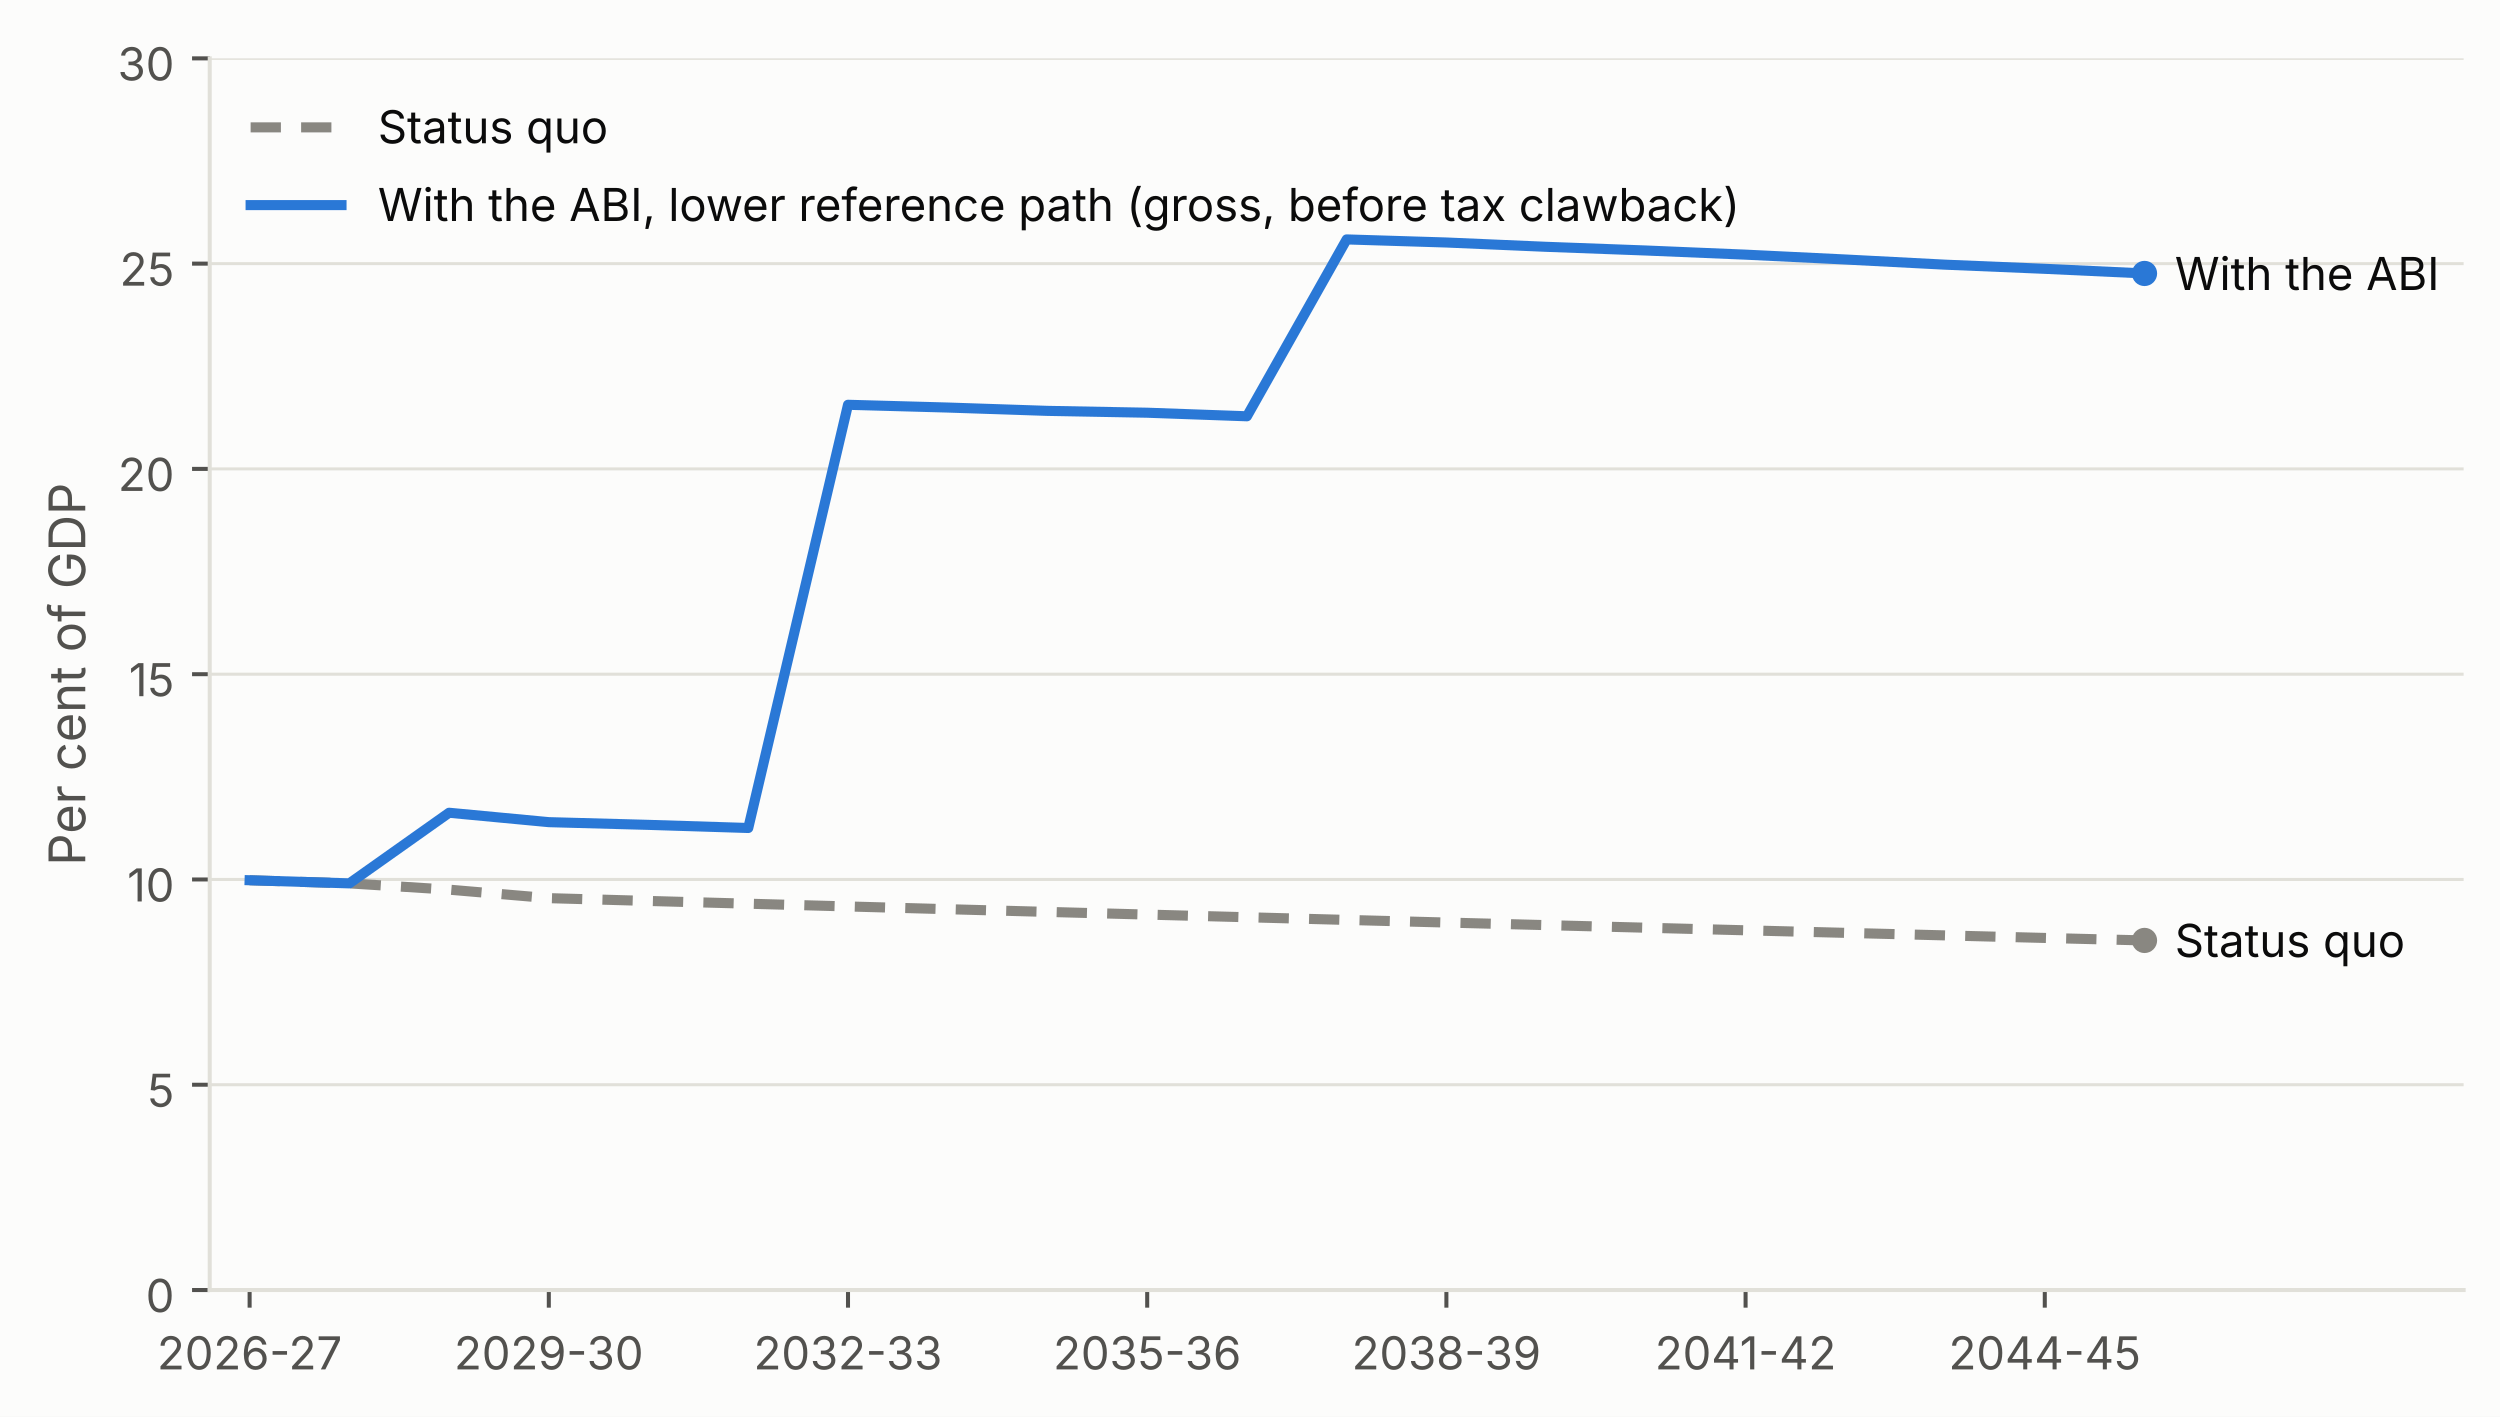
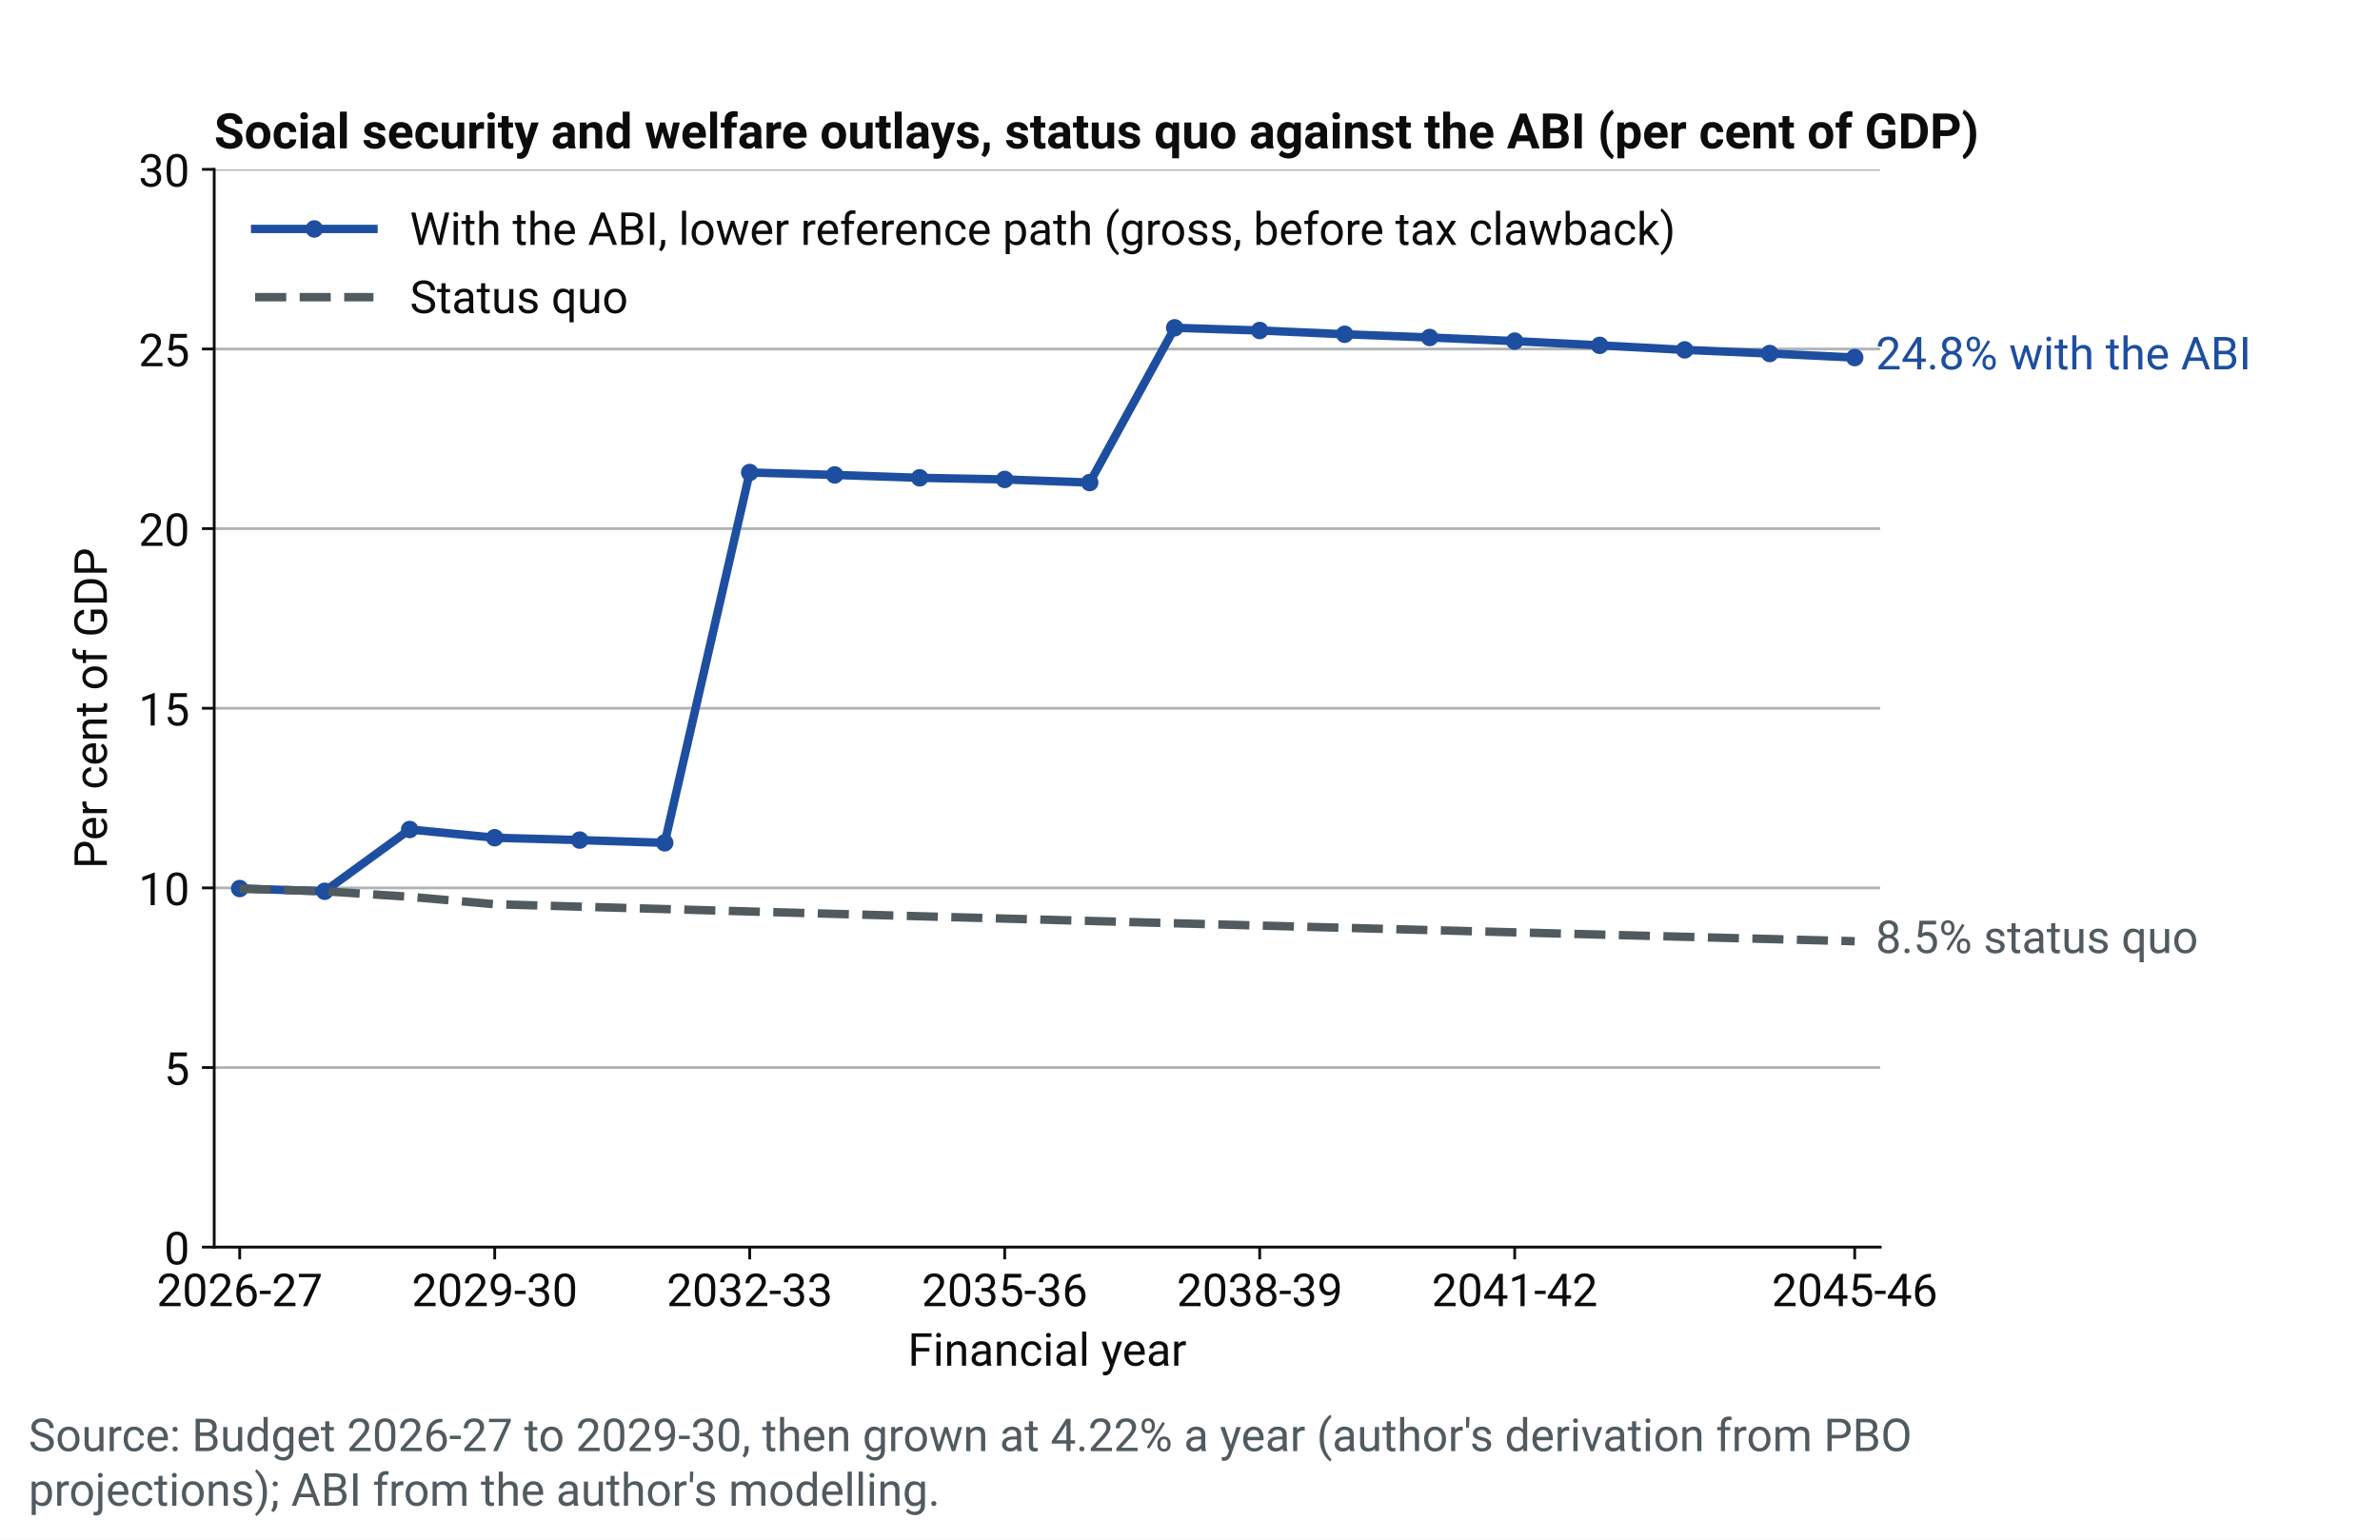
- <svg xmlns="http://www.w3.org/2000/svg" xmlns:xlink="http://www.w3.org/1999/xlink" width="495.137pt" height="280.585pt" viewBox="0 0 495.137 280.585" version="1.1">
+ <svg xmlns="http://www.w3.org/2000/svg" xmlns:xlink="http://www.w3.org/1999/xlink" width="680" height="440" viewBox="0 0 680 440" version="1.1">
  <defs>
    <style type="text/css">*{stroke-linejoin: round; stroke-linecap: butt}</style>
  </defs>
  <g id="figure_1">
    <g id="patch_1">
-       <path d="M 0 280.585  L 495.137 280.585  L 495.137 0  L 0 0  z " style="fill: #fcfcfb" />
+       <path d="M 0 440  L 680 440  L 680 0  L 0 0  z " style="fill: #ffffff" />
    </g>
    <g id="axes_1">
      <g id="patch_2">
-         <path d="M 41.537 255.495  L 487.937 255.495  L 487.937 11.559  L 41.537 11.559  z " style="fill: #fcfcfb" />
+         <path d="M 61.2 356.4  L 537.2 356.4  L 537.2 48.4  L 61.2 48.4  z " style="fill: #ffffff" />
      </g>
      <g id="matplotlib.axis_1">
        <g id="xtick_1">
          <g id="line2d_1">
            <defs>
-               <path id="ma8e68241de" d="M 0 0  L 0 3.5  " style="stroke: #52514e; stroke-width: 0.8" />
+               <path id="mdeb18c6d01" d="M 0 0  L 0 3.5  " style="stroke: #0b0c0c; stroke-width: 0.8" />
            </defs>
            <g>
-               <use xlink:href="#ma8e68241de" x="49.438" y="255.495" style="fill: #52514e; stroke: #52514e; stroke-width: 0.8" />
+               <use xlink:href="#mdeb18c6d01" x="68.486" y="356.4" style="fill: #0b0c0c; stroke: #0b0c0c; stroke-width: 0.8" />
            </g>
          </g>
          <g id="text_1">
-             <text style="font-size: 9px; font-family: 'Inter', -apple-system, BlinkMacSystemFont, 'Segoe UI', Roboto, 'Helvetica Neue', Arial, sans-serif; text-anchor: middle; fill: #52514e" x="49.438" y="271.214" transform="rotate(-0 49.43784 271.2141)">2026-27</text>
+             <text style="font-size: 13px; font-family: -apple-system, BlinkMacSystemFont, 'Segoe UI', Roboto, 'Helvetica Neue', Arial, sans-serif, 'Bitstream Vera Sans', 'Computer Modern Sans Serif', 'Lucida Grande', 'Verdana', 'Geneva', 'Lucid', 'Arial', 'Helvetica', 'Avant Garde', sans-serif; text-anchor: middle; fill: #0b0c0c" x="68.486" y="373.277" transform="rotate(-0 68.48571 373.277)">2026-27</text>
          </g>
        </g>
        <g id="xtick_2">
          <g id="line2d_2">
            <g>
-               <use xlink:href="#ma8e68241de" x="108.694" y="255.495" style="fill: #52514e; stroke: #52514e; stroke-width: 0.8" />
+               <use xlink:href="#mdeb18c6d01" x="141.343" y="356.4" style="fill: #0b0c0c; stroke: #0b0c0c; stroke-width: 0.8" />
            </g>
          </g>
          <g id="text_2">
-             <text style="font-size: 9px; font-family: 'Inter', -apple-system, BlinkMacSystemFont, 'Segoe UI', Roboto, 'Helvetica Neue', Arial, sans-serif; text-anchor: middle; fill: #52514e" x="108.694" y="271.214" transform="rotate(-0 108.6945 271.2141)">2029-30</text>
+             <text style="font-size: 13px; font-family: -apple-system, BlinkMacSystemFont, 'Segoe UI', Roboto, 'Helvetica Neue', Arial, sans-serif, 'Bitstream Vera Sans', 'Computer Modern Sans Serif', 'Lucida Grande', 'Verdana', 'Geneva', 'Lucid', 'Arial', 'Helvetica', 'Avant Garde', sans-serif; text-anchor: middle; fill: #0b0c0c" x="141.343" y="373.277" transform="rotate(-0 141.3429 373.277)">2029-30</text>
          </g>
        </g>
        <g id="xtick_3">
          <g id="line2d_3">
            <g>
-               <use xlink:href="#ma8e68241de" x="167.951" y="255.495" style="fill: #52514e; stroke: #52514e; stroke-width: 0.8" />
+               <use xlink:href="#mdeb18c6d01" x="214.2" y="356.4" style="fill: #0b0c0c; stroke: #0b0c0c; stroke-width: 0.8" />
            </g>
          </g>
          <g id="text_3">
-             <text style="font-size: 9px; font-family: 'Inter', -apple-system, BlinkMacSystemFont, 'Segoe UI', Roboto, 'Helvetica Neue', Arial, sans-serif; text-anchor: middle; fill: #52514e" x="167.951" y="271.214" transform="rotate(-0 167.9511 271.2141)">2032-33</text>
+             <text style="font-size: 13px; font-family: -apple-system, BlinkMacSystemFont, 'Segoe UI', Roboto, 'Helvetica Neue', Arial, sans-serif, 'Bitstream Vera Sans', 'Computer Modern Sans Serif', 'Lucida Grande', 'Verdana', 'Geneva', 'Lucid', 'Arial', 'Helvetica', 'Avant Garde', sans-serif; text-anchor: middle; fill: #0b0c0c" x="214.2" y="373.277" transform="rotate(-0 214.2 373.277)">2032-33</text>
          </g>
        </g>
        <g id="xtick_4">
          <g id="line2d_4">
            <g>
-               <use xlink:href="#ma8e68241de" x="227.208" y="255.495" style="fill: #52514e; stroke: #52514e; stroke-width: 0.8" />
+               <use xlink:href="#mdeb18c6d01" x="287.057" y="356.4" style="fill: #0b0c0c; stroke: #0b0c0c; stroke-width: 0.8" />
            </g>
          </g>
          <g id="text_4">
-             <text style="font-size: 9px; font-family: 'Inter', -apple-system, BlinkMacSystemFont, 'Segoe UI', Roboto, 'Helvetica Neue', Arial, sans-serif; text-anchor: middle; fill: #52514e" x="227.208" y="271.214" transform="rotate(-0 227.2078 271.2141)">2035-36</text>
+             <text style="font-size: 13px; font-family: -apple-system, BlinkMacSystemFont, 'Segoe UI', Roboto, 'Helvetica Neue', Arial, sans-serif, 'Bitstream Vera Sans', 'Computer Modern Sans Serif', 'Lucida Grande', 'Verdana', 'Geneva', 'Lucid', 'Arial', 'Helvetica', 'Avant Garde', sans-serif; text-anchor: middle; fill: #0b0c0c" x="287.057" y="373.277" transform="rotate(-0 287.0571 373.277)">2035-36</text>
          </g>
        </g>
        <g id="xtick_5">
          <g id="line2d_5">
            <g>
-               <use xlink:href="#ma8e68241de" x="286.464" y="255.495" style="fill: #52514e; stroke: #52514e; stroke-width: 0.8" />
+               <use xlink:href="#mdeb18c6d01" x="359.914" y="356.4" style="fill: #0b0c0c; stroke: #0b0c0c; stroke-width: 0.8" />
            </g>
          </g>
          <g id="text_5">
-             <text style="font-size: 9px; font-family: 'Inter', -apple-system, BlinkMacSystemFont, 'Segoe UI', Roboto, 'Helvetica Neue', Arial, sans-serif; text-anchor: middle; fill: #52514e" x="286.464" y="271.214" transform="rotate(-0 286.4644 271.2141)">2038-39</text>
+             <text style="font-size: 13px; font-family: -apple-system, BlinkMacSystemFont, 'Segoe UI', Roboto, 'Helvetica Neue', Arial, sans-serif, 'Bitstream Vera Sans', 'Computer Modern Sans Serif', 'Lucida Grande', 'Verdana', 'Geneva', 'Lucid', 'Arial', 'Helvetica', 'Avant Garde', sans-serif; text-anchor: middle; fill: #0b0c0c" x="359.914" y="373.277" transform="rotate(-0 359.9143 373.277)">2038-39</text>
          </g>
        </g>
        <g id="xtick_6">
          <g id="line2d_6">
            <g>
-               <use xlink:href="#ma8e68241de" x="345.721" y="255.495" style="fill: #52514e; stroke: #52514e; stroke-width: 0.8" />
+               <use xlink:href="#mdeb18c6d01" x="432.771" y="356.4" style="fill: #0b0c0c; stroke: #0b0c0c; stroke-width: 0.8" />
            </g>
          </g>
          <g id="text_6">
-             <text style="font-size: 9px; font-family: 'Inter', -apple-system, BlinkMacSystemFont, 'Segoe UI', Roboto, 'Helvetica Neue', Arial, sans-serif; text-anchor: middle; fill: #52514e" x="345.721" y="271.214" transform="rotate(-0 345.721 271.2141)">2041-42</text>
+             <text style="font-size: 13px; font-family: -apple-system, BlinkMacSystemFont, 'Segoe UI', Roboto, 'Helvetica Neue', Arial, sans-serif, 'Bitstream Vera Sans', 'Computer Modern Sans Serif', 'Lucida Grande', 'Verdana', 'Geneva', 'Lucid', 'Arial', 'Helvetica', 'Avant Garde', sans-serif; text-anchor: middle; fill: #0b0c0c" x="432.771" y="373.277" transform="rotate(-0 432.7714 373.277)">2041-42</text>
          </g>
        </g>
        <g id="xtick_7">
          <g id="line2d_7">
            <g>
-               <use xlink:href="#ma8e68241de" x="404.978" y="255.495" style="fill: #52514e; stroke: #52514e; stroke-width: 0.8" />
+               <use xlink:href="#mdeb18c6d01" x="529.914" y="356.4" style="fill: #0b0c0c; stroke: #0b0c0c; stroke-width: 0.8" />
            </g>
          </g>
          <g id="text_7">
-             <text style="font-size: 9px; font-family: 'Inter', -apple-system, BlinkMacSystemFont, 'Segoe UI', Roboto, 'Helvetica Neue', Arial, sans-serif; text-anchor: middle; fill: #52514e" x="404.978" y="271.214" transform="rotate(-0 404.9777 271.2141)">2044-45</text>
-           </g>
+             <text style="font-size: 13px; font-family: -apple-system, BlinkMacSystemFont, 'Segoe UI', Roboto, 'Helvetica Neue', Arial, sans-serif, 'Bitstream Vera Sans', 'Computer Modern Sans Serif', 'Lucida Grande', 'Verdana', 'Geneva', 'Lucid', 'Arial', 'Helvetica', 'Avant Garde', sans-serif; text-anchor: middle; fill: #0b0c0c" x="529.914" y="373.277" transform="rotate(-0 529.9143 373.277)">2045-46</text>
+           </g>
+         </g>
+         <g id="text_8">
+           <text style="font-size: 13px; font-family: -apple-system, BlinkMacSystemFont, 'Segoe UI', Roboto, 'Helvetica Neue', Arial, sans-serif, 'Bitstream Vera Sans', 'Computer Modern Sans Serif', 'Lucida Grande', 'Verdana', 'Geneva', 'Lucid', 'Arial', 'Helvetica', 'Avant Garde', sans-serif; text-anchor: middle; fill: #0b0c0c" x="299.2" y="390.278" transform="rotate(-0 299.2 390.278)">Financial year</text>
        </g>
      </g>
      <g id="matplotlib.axis_2">
        <g id="ytick_1">
          <g id="line2d_8">
-             <path d="M 41.537 255.495  L 487.937 255.495  " clip-path="url(#p2b30f3fb04)" style="fill: none; stroke: #e1e0d9; stroke-width: 0.6; stroke-linecap: square" />
+             <path d="M 61.2 356.4  L 537.2 356.4  " clip-path="url(#pd3ef8bd53b)" style="fill: none; stroke: #b1b4b6; stroke-width: 0.8; stroke-linecap: square" />
          </g>
          <g id="line2d_9">
            <defs>
-               <path id="m0b2e25f060" d="M 0 0  L -3.5 0  " style="stroke: #52514e; stroke-width: 0.8" />
+               <path id="md4a03d7621" d="M 0 0  L -3.5 0  " style="stroke: #0b0c0c; stroke-width: 0.8" />
            </defs>
            <g>
-               <use xlink:href="#m0b2e25f060" x="41.537" y="255.495" style="fill: #52514e; stroke: #52514e; stroke-width: 0.8" />
-             </g>
-           </g>
-           <g id="text_8">
-             <text style="font-size: 9px; font-family: 'Inter', -apple-system, BlinkMacSystemFont, 'Segoe UI', Roboto, 'Helvetica Neue', Arial, sans-serif; text-anchor: end; fill: #52514e" x="34.537" y="259.855" transform="rotate(-0 34.53695 259.8548)">0</text>
+               <use xlink:href="#md4a03d7621" x="61.2" y="356.4" style="fill: #0b0c0c; stroke: #0b0c0c; stroke-width: 0.8" />
+             </g>
+           </g>
+           <g id="text_9">
+             <text style="font-size: 13px; font-family: -apple-system, BlinkMacSystemFont, 'Segoe UI', Roboto, 'Helvetica Neue', Arial, sans-serif, 'Bitstream Vera Sans', 'Computer Modern Sans Serif', 'Lucida Grande', 'Verdana', 'Geneva', 'Lucid', 'Arial', 'Helvetica', 'Avant Garde', sans-serif; text-anchor: end; fill: #0b0c0c" x="54.2" y="361.338" transform="rotate(-0 54.2 361.3385)">0</text>
          </g>
        </g>
        <g id="ytick_2">
          <g id="line2d_10">
-             <path d="M 41.537 214.839  L 487.937 214.839  " clip-path="url(#p2b30f3fb04)" style="fill: none; stroke: #e1e0d9; stroke-width: 0.6; stroke-linecap: square" />
+             <path d="M 61.2 305.067  L 537.2 305.067  " clip-path="url(#pd3ef8bd53b)" style="fill: none; stroke: #b1b4b6; stroke-width: 0.8; stroke-linecap: square" />
          </g>
          <g id="line2d_11">
            <g>
-               <use xlink:href="#m0b2e25f060" x="41.537" y="214.839" style="fill: #52514e; stroke: #52514e; stroke-width: 0.8" />
-             </g>
-           </g>
-           <g id="text_9">
-             <text style="font-size: 9px; font-family: 'Inter', -apple-system, BlinkMacSystemFont, 'Segoe UI', Roboto, 'Helvetica Neue', Arial, sans-serif; text-anchor: end; fill: #52514e" x="34.537" y="219.199" transform="rotate(-0 34.53695 219.1987)">5</text>
+               <use xlink:href="#md4a03d7621" x="61.2" y="305.067" style="fill: #0b0c0c; stroke: #0b0c0c; stroke-width: 0.8" />
+             </g>
+           </g>
+           <g id="text_10">
+             <text style="font-size: 13px; font-family: -apple-system, BlinkMacSystemFont, 'Segoe UI', Roboto, 'Helvetica Neue', Arial, sans-serif, 'Bitstream Vera Sans', 'Computer Modern Sans Serif', 'Lucida Grande', 'Verdana', 'Geneva', 'Lucid', 'Arial', 'Helvetica', 'Avant Garde', sans-serif; text-anchor: end; fill: #0b0c0c" x="54.2" y="310.005" transform="rotate(-0 54.2 310.0051)">5</text>
          </g>
        </g>
        <g id="ytick_3">
          <g id="line2d_12">
-             <path d="M 41.537 174.183  L 487.937 174.183  " clip-path="url(#p2b30f3fb04)" style="fill: none; stroke: #e1e0d9; stroke-width: 0.6; stroke-linecap: square" />
+             <path d="M 61.2 253.733  L 537.2 253.733  " clip-path="url(#pd3ef8bd53b)" style="fill: none; stroke: #b1b4b6; stroke-width: 0.8; stroke-linecap: square" />
          </g>
          <g id="line2d_13">
            <g>
-               <use xlink:href="#m0b2e25f060" x="41.537" y="174.183" style="fill: #52514e; stroke: #52514e; stroke-width: 0.8" />
-             </g>
-           </g>
-           <g id="text_10">
-             <text style="font-size: 9px; font-family: 'Inter', -apple-system, BlinkMacSystemFont, 'Segoe UI', Roboto, 'Helvetica Neue', Arial, sans-serif; text-anchor: end; fill: #52514e" x="34.537" y="178.543" transform="rotate(-0 34.53695 178.5428)">10</text>
+               <use xlink:href="#md4a03d7621" x="61.2" y="253.733" style="fill: #0b0c0c; stroke: #0b0c0c; stroke-width: 0.8" />
+             </g>
+           </g>
+           <g id="text_11">
+             <text style="font-size: 13px; font-family: -apple-system, BlinkMacSystemFont, 'Segoe UI', Roboto, 'Helvetica Neue', Arial, sans-serif, 'Bitstream Vera Sans', 'Computer Modern Sans Serif', 'Lucida Grande', 'Verdana', 'Geneva', 'Lucid', 'Arial', 'Helvetica', 'Avant Garde', sans-serif; text-anchor: end; fill: #0b0c0c" x="54.2" y="258.672" transform="rotate(-0 54.2 258.6718)">10</text>
          </g>
        </g>
        <g id="ytick_4">
          <g id="line2d_14">
-             <path d="M 41.537 133.527  L 487.937 133.527  " clip-path="url(#p2b30f3fb04)" style="fill: none; stroke: #e1e0d9; stroke-width: 0.6; stroke-linecap: square" />
+             <path d="M 61.2 202.4  L 537.2 202.4  " clip-path="url(#pd3ef8bd53b)" style="fill: none; stroke: #b1b4b6; stroke-width: 0.8; stroke-linecap: square" />
          </g>
          <g id="line2d_15">
            <g>
-               <use xlink:href="#m0b2e25f060" x="41.537" y="133.527" style="fill: #52514e; stroke: #52514e; stroke-width: 0.8" />
-             </g>
-           </g>
-           <g id="text_11">
-             <text style="font-size: 9px; font-family: 'Inter', -apple-system, BlinkMacSystemFont, 'Segoe UI', Roboto, 'Helvetica Neue', Arial, sans-serif; text-anchor: end; fill: #52514e" x="34.537" y="137.887" transform="rotate(-0 34.53695 137.8868)">15</text>
+               <use xlink:href="#md4a03d7621" x="61.2" y="202.4" style="fill: #0b0c0c; stroke: #0b0c0c; stroke-width: 0.8" />
+             </g>
+           </g>
+           <g id="text_12">
+             <text style="font-size: 13px; font-family: -apple-system, BlinkMacSystemFont, 'Segoe UI', Roboto, 'Helvetica Neue', Arial, sans-serif, 'Bitstream Vera Sans', 'Computer Modern Sans Serif', 'Lucida Grande', 'Verdana', 'Geneva', 'Lucid', 'Arial', 'Helvetica', 'Avant Garde', sans-serif; text-anchor: end; fill: #0b0c0c" x="54.2" y="207.338" transform="rotate(-0 54.2 207.3385)">15</text>
          </g>
        </g>
        <g id="ytick_5">
          <g id="line2d_16">
-             <path d="M 41.537 92.871  L 487.937 92.871  " clip-path="url(#p2b30f3fb04)" style="fill: none; stroke: #e1e0d9; stroke-width: 0.6; stroke-linecap: square" />
+             <path d="M 61.2 151.067  L 537.2 151.067  " clip-path="url(#pd3ef8bd53b)" style="fill: none; stroke: #b1b4b6; stroke-width: 0.8; stroke-linecap: square" />
          </g>
          <g id="line2d_17">
            <g>
-               <use xlink:href="#m0b2e25f060" x="41.537" y="92.871" style="fill: #52514e; stroke: #52514e; stroke-width: 0.8" />
-             </g>
-           </g>
-           <g id="text_12">
-             <text style="font-size: 9px; font-family: 'Inter', -apple-system, BlinkMacSystemFont, 'Segoe UI', Roboto, 'Helvetica Neue', Arial, sans-serif; text-anchor: end; fill: #52514e" x="34.537" y="97.231" transform="rotate(-0 34.53695 97.23075)">20</text>
+               <use xlink:href="#md4a03d7621" x="61.2" y="151.067" style="fill: #0b0c0c; stroke: #0b0c0c; stroke-width: 0.8" />
+             </g>
+           </g>
+           <g id="text_13">
+             <text style="font-size: 13px; font-family: -apple-system, BlinkMacSystemFont, 'Segoe UI', Roboto, 'Helvetica Neue', Arial, sans-serif, 'Bitstream Vera Sans', 'Computer Modern Sans Serif', 'Lucida Grande', 'Verdana', 'Geneva', 'Lucid', 'Arial', 'Helvetica', 'Avant Garde', sans-serif; text-anchor: end; fill: #0b0c0c" x="54.2" y="156.005" transform="rotate(-0 54.2 156.0051)">20</text>
          </g>
        </g>
        <g id="ytick_6">
          <g id="line2d_18">
-             <path d="M 41.537 52.215  L 487.937 52.215  " clip-path="url(#p2b30f3fb04)" style="fill: none; stroke: #e1e0d9; stroke-width: 0.6; stroke-linecap: square" />
+             <path d="M 61.2 99.733  L 537.2 99.733  " clip-path="url(#pd3ef8bd53b)" style="fill: none; stroke: #b1b4b6; stroke-width: 0.8; stroke-linecap: square" />
          </g>
          <g id="line2d_19">
            <g>
-               <use xlink:href="#m0b2e25f060" x="41.537" y="52.215" style="fill: #52514e; stroke: #52514e; stroke-width: 0.8" />
-             </g>
-           </g>
-           <g id="text_13">
-             <text style="font-size: 9px; font-family: 'Inter', -apple-system, BlinkMacSystemFont, 'Segoe UI', Roboto, 'Helvetica Neue', Arial, sans-serif; text-anchor: end; fill: #52514e" x="34.537" y="56.575" transform="rotate(-0 34.53695 56.57475)">25</text>
+               <use xlink:href="#md4a03d7621" x="61.2" y="99.733" style="fill: #0b0c0c; stroke: #0b0c0c; stroke-width: 0.8" />
+             </g>
+           </g>
+           <g id="text_14">
+             <text style="font-size: 13px; font-family: -apple-system, BlinkMacSystemFont, 'Segoe UI', Roboto, 'Helvetica Neue', Arial, sans-serif, 'Bitstream Vera Sans', 'Computer Modern Sans Serif', 'Lucida Grande', 'Verdana', 'Geneva', 'Lucid', 'Arial', 'Helvetica', 'Avant Garde', sans-serif; text-anchor: end; fill: #0b0c0c" x="54.2" y="104.672" transform="rotate(-0 54.2 104.6718)">25</text>
          </g>
        </g>
        <g id="ytick_7">
          <g id="line2d_20">
-             <path d="M 41.537 11.559  L 487.937 11.559  " clip-path="url(#p2b30f3fb04)" style="fill: none; stroke: #e1e0d9; stroke-width: 0.6; stroke-linecap: square" />
+             <path d="M 61.2 48.4  L 537.2 48.4  " clip-path="url(#pd3ef8bd53b)" style="fill: none; stroke: #b1b4b6; stroke-width: 0.8; stroke-linecap: square" />
          </g>
          <g id="line2d_21">
            <g>
-               <use xlink:href="#m0b2e25f060" x="41.537" y="11.559" style="fill: #52514e; stroke: #52514e; stroke-width: 0.8" />
-             </g>
-           </g>
-           <g id="text_14">
-             <text style="font-size: 9px; font-family: 'Inter', -apple-system, BlinkMacSystemFont, 'Segoe UI', Roboto, 'Helvetica Neue', Arial, sans-serif; text-anchor: end; fill: #52514e" x="34.537" y="15.919" transform="rotate(-0 34.53695 15.91875)">30</text>
-           </g>
-         </g>
-         <g id="text_15">
-           <text style="font-size: 10px; font-family: 'Inter', -apple-system, BlinkMacSystemFont, 'Segoe UI', Roboto, 'Helvetica Neue', Arial, sans-serif; text-anchor: middle; fill: #52514e" x="16.887" y="133.527" transform="rotate(-90 16.8875 133.5274)">Per cent of GDP</text>
+               <use xlink:href="#md4a03d7621" x="61.2" y="48.4" style="fill: #0b0c0c; stroke: #0b0c0c; stroke-width: 0.8" />
+             </g>
+           </g>
+           <g id="text_15">
+             <text style="font-size: 13px; font-family: -apple-system, BlinkMacSystemFont, 'Segoe UI', Roboto, 'Helvetica Neue', Arial, sans-serif, 'Bitstream Vera Sans', 'Computer Modern Sans Serif', 'Lucida Grande', 'Verdana', 'Geneva', 'Lucid', 'Arial', 'Helvetica', 'Avant Garde', sans-serif; text-anchor: end; fill: #0b0c0c" x="54.2" y="53.338" transform="rotate(-0 54.2 53.33848)">30</text>
+           </g>
+         </g>
+         <g id="text_16">
+           <text style="font-size: 13px; font-family: -apple-system, BlinkMacSystemFont, 'Segoe UI', Roboto, 'Helvetica Neue', Arial, sans-serif, 'Bitstream Vera Sans', 'Computer Modern Sans Serif', 'Lucida Grande', 'Verdana', 'Geneva', 'Lucid', 'Arial', 'Helvetica', 'Avant Garde', sans-serif; text-anchor: middle; fill: #0b0c0c" x="30.534" y="202.4" transform="rotate(-90 30.53445 202.4)">Per cent of GDP</text>
        </g>
      </g>
      <g id="line2d_22">
-         <path d="M 49.438 174.338  L 69.19 174.956  L 88.942 176.2  L 108.694 177.883  L 128.447 178.436  L 148.199 178.981  L 167.951 179.526  L 187.703 180.07  L 207.456 180.607  L 227.208 181.136  L 246.96 181.664  L 266.712 182.193  L 286.464 182.713  L 306.217 183.225  L 325.969 183.738  L 345.721 184.25  L 365.473 184.754  L 385.225 185.258  L 404.978 185.762  L 424.73 186.258  " clip-path="url(#p2b30f3fb04)" style="fill: none; stroke-dasharray: 6,4; stroke-dashoffset: 0; stroke: #898781; stroke-width: 2" />
+         <path d="M 68.486 253.928  L 92.771 254.709  L 117.057 237.05  L 141.343 239.401  L 165.629 240.079  L 189.914 240.859  L 214.2 135.03  L 238.486 135.718  L 262.771 136.55  L 287.057 137.012  L 311.343 137.905  L 335.629 93.676  L 359.914 94.446  L 384.2 95.524  L 408.486 96.448  L 432.771 97.485  L 457.057 98.696  L 481.343 99.99  L 505.629 101.027  L 529.914 102.187  " clip-path="url(#pd3ef8bd53b)" style="fill: none; stroke: #1d4ea0; stroke-width: 2.4; stroke-linecap: square" />
+         <defs>
+           <path id="m210f532d33" d="M 0 2  C 0.53 2 1.039 1.789 1.414 1.414  C 1.789 1.039 2 0.53 2 0  C 2 -0.53 1.789 -1.039 1.414 -1.414  C 1.039 -1.789 0.53 -2 0 -2  C -0.53 -2 -1.039 -1.789 -1.414 -1.414  C -1.789 -1.039 -2 -0.53 -2 0  C -2 0.53 -1.789 1.039 -1.414 1.414  C -1.039 1.789 -0.53 2 0 2  z " style="stroke: #1d4ea0" />
+         </defs>
+         <g clip-path="url(#pd3ef8bd53b)">
+           <use xlink:href="#m210f532d33" x="68.486" y="253.928" style="fill: #1d4ea0; stroke: #1d4ea0" />
+           <use xlink:href="#m210f532d33" x="92.771" y="254.709" style="fill: #1d4ea0; stroke: #1d4ea0" />
+           <use xlink:href="#m210f532d33" x="117.057" y="237.05" style="fill: #1d4ea0; stroke: #1d4ea0" />
+           <use xlink:href="#m210f532d33" x="141.343" y="239.401" style="fill: #1d4ea0; stroke: #1d4ea0" />
+           <use xlink:href="#m210f532d33" x="165.629" y="240.079" style="fill: #1d4ea0; stroke: #1d4ea0" />
+           <use xlink:href="#m210f532d33" x="189.914" y="240.859" style="fill: #1d4ea0; stroke: #1d4ea0" />
+           <use xlink:href="#m210f532d33" x="214.2" y="135.03" style="fill: #1d4ea0; stroke: #1d4ea0" />
+           <use xlink:href="#m210f532d33" x="238.486" y="135.718" style="fill: #1d4ea0; stroke: #1d4ea0" />
+           <use xlink:href="#m210f532d33" x="262.771" y="136.55" style="fill: #1d4ea0; stroke: #1d4ea0" />
+           <use xlink:href="#m210f532d33" x="287.057" y="137.012" style="fill: #1d4ea0; stroke: #1d4ea0" />
+           <use xlink:href="#m210f532d33" x="311.343" y="137.905" style="fill: #1d4ea0; stroke: #1d4ea0" />
+           <use xlink:href="#m210f532d33" x="335.629" y="93.676" style="fill: #1d4ea0; stroke: #1d4ea0" />
+           <use xlink:href="#m210f532d33" x="359.914" y="94.446" style="fill: #1d4ea0; stroke: #1d4ea0" />
+           <use xlink:href="#m210f532d33" x="384.2" y="95.524" style="fill: #1d4ea0; stroke: #1d4ea0" />
+           <use xlink:href="#m210f532d33" x="408.486" y="96.448" style="fill: #1d4ea0; stroke: #1d4ea0" />
+           <use xlink:href="#m210f532d33" x="432.771" y="97.485" style="fill: #1d4ea0; stroke: #1d4ea0" />
+           <use xlink:href="#m210f532d33" x="457.057" y="98.696" style="fill: #1d4ea0; stroke: #1d4ea0" />
+           <use xlink:href="#m210f532d33" x="481.343" y="99.99" style="fill: #1d4ea0; stroke: #1d4ea0" />
+           <use xlink:href="#m210f532d33" x="505.629" y="101.027" style="fill: #1d4ea0; stroke: #1d4ea0" />
+           <use xlink:href="#m210f532d33" x="529.914" y="102.187" style="fill: #1d4ea0; stroke: #1d4ea0" />
+         </g>
      </g>
      <g id="line2d_23">
-         <path d="M 49.438 174.338  L 69.19 174.956  L 88.942 160.97  L 108.694 162.832  L 128.447 163.369  L 148.199 163.987  L 167.951 80.17  L 187.703 80.715  L 207.456 81.374  L 227.208 81.74  L 246.96 82.447  L 266.712 47.418  L 286.464 48.028  L 306.217 48.882  L 325.969 49.613  L 345.721 50.435  L 365.473 51.394  L 385.225 52.419  L 404.978 53.24  L 424.73 54.159  " clip-path="url(#p2b30f3fb04)" style="fill: none; stroke: #2a78d6; stroke-width: 2; stroke-linecap: square" />
-       </g>
-       <g id="line2d_24">
-         <path d="M 424.73 186.258  " clip-path="url(#p2b30f3fb04)" style="fill: none; stroke: #898781; stroke-width: 2; stroke-linecap: square" />
-         <defs>
-           <path id="mad3dd11d86" d="M 0 2  C 0.53 2 1.039 1.789 1.414 1.414  C 1.789 1.039 2 0.53 2 0  C 2 -0.53 1.789 -1.039 1.414 -1.414  C 1.039 -1.789 0.53 -2 0 -2  C -0.53 -2 -1.039 -1.789 -1.414 -1.414  C -1.789 -1.039 -2 -0.53 -2 0  C -2 0.53 -1.789 1.039 -1.414 1.414  C -1.039 1.789 -0.53 2 0 2  z " style="stroke: #898781" />
-         </defs>
-         <g clip-path="url(#p2b30f3fb04)">
-           <use xlink:href="#mad3dd11d86" x="424.73" y="186.258" style="fill: #898781; stroke: #898781" />
-         </g>
-       </g>
-       <g id="line2d_25">
-         <path d="M 424.73 54.159  " clip-path="url(#p2b30f3fb04)" style="fill: none; stroke: #2a78d6; stroke-width: 2; stroke-linecap: square" />
-         <defs>
-           <path id="m4f1fffe5a9" d="M 0 2  C 0.53 2 1.039 1.789 1.414 1.414  C 1.789 1.039 2 0.53 2 0  C 2 -0.53 1.789 -1.039 1.414 -1.414  C 1.039 -1.789 0.53 -2 0 -2  C -0.53 -2 -1.039 -1.789 -1.414 -1.414  C -1.789 -1.039 -2 -0.53 -2 0  C -2 0.53 -1.789 1.039 -1.414 1.414  C -1.039 1.789 -0.53 2 0 2  z " style="stroke: #2a78d6" />
-         </defs>
-         <g clip-path="url(#p2b30f3fb04)">
-           <use xlink:href="#m4f1fffe5a9" x="424.73" y="54.159" style="fill: #2a78d6; stroke: #2a78d6" />
-         </g>
+         <path d="M 68.486 253.928  L 92.771 254.709  L 117.057 256.279  L 141.343 258.405  L 165.629 259.103  L 189.914 259.791  L 214.2 260.479  L 238.486 261.166  L 262.771 261.844  L 287.057 262.511  L 311.343 263.179  L 335.629 263.846  L 359.914 264.503  L 384.2 265.15  L 408.486 265.797  L 432.771 266.443  L 457.057 267.08  L 481.343 267.717  L 505.629 268.353  L 529.914 268.979  " clip-path="url(#pd3ef8bd53b)" style="fill: none; stroke-dasharray: 8.88,3.84; stroke-dashoffset: 0; stroke: #505a5f; stroke-width: 2.4" />
      </g>
      <g id="patch_3">
-         <path d="M 41.537 255.495  L 41.537 11.559  " style="fill: none; stroke: #e1e0d9; stroke-width: 0.8; stroke-linejoin: miter; stroke-linecap: square" />
+         <path d="M 61.2 356.4  L 61.2 48.4  " style="fill: none; stroke: #0b0c0c; stroke-width: 0.8; stroke-linejoin: miter; stroke-linecap: square" />
      </g>
      <g id="patch_4">
-         <path d="M 41.537 255.495  L 487.937 255.495  " style="fill: none; stroke: #e1e0d9; stroke-width: 0.8; stroke-linejoin: miter; stroke-linecap: square" />
-       </g>
-       <g id="text_16">
-         <text style="font-size: 9px; font-family: 'Inter', -apple-system, BlinkMacSystemFont, 'Segoe UI', Roboto, 'Helvetica Neue', Arial, sans-serif; text-anchor: start; fill: #0b0b0b" x="430.73" y="189.532" transform="rotate(-0 430.7299 189.5321)">Status quo</text>
+         <path d="M 61.2 356.4  L 537.2 356.4  " style="fill: none; stroke: #0b0c0c; stroke-width: 0.8; stroke-linejoin: miter; stroke-linecap: square" />
      </g>
      <g id="text_17">
-         <text style="font-size: 9px; font-family: 'Inter', -apple-system, BlinkMacSystemFont, 'Segoe UI', Roboto, 'Helvetica Neue', Arial, sans-serif; text-anchor: start; fill: #0b0b0b" x="430.73" y="57.433" transform="rotate(-0 430.7299 57.43266)">With the ABI</text>
+         <text style="font-size: 13px; font-family: -apple-system, BlinkMacSystemFont, 'Segoe UI', Roboto, 'Helvetica Neue', Arial, sans-serif, 'Bitstream Vera Sans', 'Computer Modern Sans Serif', 'Lucida Grande', 'Verdana', 'Geneva', 'Lucid', 'Arial', 'Helvetica', 'Avant Garde', sans-serif; text-anchor: start; fill: #1d4ea0" x="535.914" y="105.565" transform="rotate(-0 535.9143 105.5645)">24.8% with the ABI</text>
+       </g>
+       <g id="text_18">
+         <text style="font-size: 13px; font-family: -apple-system, BlinkMacSystemFont, 'Segoe UI', Roboto, 'Helvetica Neue', Arial, sans-serif, 'Bitstream Vera Sans', 'Computer Modern Sans Serif', 'Lucida Grande', 'Verdana', 'Geneva', 'Lucid', 'Arial', 'Helvetica', 'Avant Garde', sans-serif; text-anchor: start; fill: #505a5f" x="535.914" y="272.356" transform="rotate(-0 535.9143 272.3563)">8.5% status quo</text>
+       </g>
+       <g id="text_19">
+         <text style="font-weight: 700; font-size: 14px; font-family: -apple-system, BlinkMacSystemFont, 'Segoe UI', Roboto, 'Helvetica Neue', Arial, sans-serif, 'Bitstream Vera Sans', 'Computer Modern Sans Serif', 'Lucida Grande', 'Verdana', 'Geneva', 'Lucid', 'Arial', 'Helvetica', 'Avant Garde', sans-serif; text-anchor: start; fill: #0b0c0c" x="61.2" y="42.4" transform="rotate(-0 61.2 42.4)">Social security and welfare outlays, status quo against the ABI (per cent of GDP)</text>
      </g>
      <g id="legend_1">
-         <g id="line2d_26">
-           <path d="M 49.637 25.228  L 58.637 25.228  L 67.637 25.228  " style="fill: none; stroke-dasharray: 6,4; stroke-dashoffset: 0; stroke: #898781; stroke-width: 2" />
-         </g>
-         <g id="text_18">
-           <text style="font-size: 9px; font-family: 'Inter', -apple-system, BlinkMacSystemFont, 'Segoe UI', Roboto, 'Helvetica Neue', Arial, sans-serif; text-anchor: start; fill: #0b0b0b" x="74.837" y="28.378" transform="rotate(-0 74.83695 28.37813)">Status quo</text>
-         </g>
-         <g id="line2d_27">
-           <path d="M 49.637 40.618  L 58.637 40.618  L 67.637 40.618  " style="fill: none; stroke: #2a78d6; stroke-width: 2; stroke-linecap: square" />
-         </g>
-         <g id="text_19">
-           <text style="font-size: 9px; font-family: 'Inter', -apple-system, BlinkMacSystemFont, 'Segoe UI', Roboto, 'Helvetica Neue', Arial, sans-serif; text-anchor: start; fill: #0b0b0b" x="74.837" y="43.768" transform="rotate(-0 74.83695 43.76777)">With the ABI, lower reference path (gross, before tax clawback)</text>
-         </g>
-       </g>
+         <g id="line2d_24">
+           <path d="M 72.9 65.428  L 89.8 65.428  L 106.7 65.428  " style="fill: none; stroke: #1d4ea0; stroke-width: 2.4; stroke-linecap: square" />
+           <g>
+             <use xlink:href="#m210f532d33" x="89.8" y="65.428" style="fill: #1d4ea0; stroke: #1d4ea0" />
+           </g>
+         </g>
+         <g id="text_20">
+           <text style="font-size: 13px; font-family: -apple-system, BlinkMacSystemFont, 'Segoe UI', Roboto, 'Helvetica Neue', Arial, sans-serif, 'Bitstream Vera Sans', 'Computer Modern Sans Serif', 'Lucida Grande', 'Verdana', 'Geneva', 'Lucid', 'Arial', 'Helvetica', 'Avant Garde', sans-serif; text-anchor: start; fill: #0b0c0c" x="117.1" y="69.978" transform="rotate(-0 117.1 69.97797)">With the ABI, lower reference path (gross, before tax clawback)</text>
+         </g>
+         <g id="line2d_25">
+           <path d="M 72.9 84.929  L 89.8 84.929  L 106.7 84.929  " style="fill: none; stroke-dasharray: 8.88,3.84; stroke-dashoffset: 0; stroke: #505a5f; stroke-width: 2.4" />
+         </g>
+         <g id="text_21">
+           <text style="font-size: 13px; font-family: -apple-system, BlinkMacSystemFont, 'Segoe UI', Roboto, 'Helvetica Neue', Arial, sans-serif, 'Bitstream Vera Sans', 'Computer Modern Sans Serif', 'Lucida Grande', 'Verdana', 'Geneva', 'Lucid', 'Arial', 'Helvetica', 'Avant Garde', sans-serif; text-anchor: start; fill: #0b0c0c" x="117.1" y="89.479" transform="rotate(-0 117.1 89.47898)">Status quo</text>
+         </g>
+       </g>
+     </g>
+     <g id="text_22">
+       <text style="font-size: 13px; font-family: -apple-system, BlinkMacSystemFont, 'Segoe UI', Roboto, 'Helvetica Neue', Arial, sans-serif, 'Bitstream Vera Sans', 'Computer Modern Sans Serif', 'Lucida Grande', 'Verdana', 'Geneva', 'Lucid', 'Arial', 'Helvetica', 'Avant Garde', sans-serif; fill: #505a5f" transform="translate(8.16 414.6921)">Source: Budget 2026-27 to 2029-30, then grown at 4.22% a year (author's derivation from PBO</text>
+       <text style="font-size: 13px; font-family: -apple-system, BlinkMacSystemFont, 'Segoe UI', Roboto, 'Helvetica Neue', Arial, sans-serif, 'Bitstream Vera Sans', 'Computer Modern Sans Serif', 'Lucida Grande', 'Verdana', 'Geneva', 'Lucid', 'Arial', 'Helvetica', 'Avant Garde', sans-serif; fill: #505a5f" transform="translate(8.16 430.2957)">projections); ABI from the author's modelling.</text>
    </g>
  </g>
  <defs>
-     <clipPath id="p2b30f3fb04">
-       <rect x="41.537" y="11.559" width="446.4" height="243.936" />
+     <clipPath id="pd3ef8bd53b">
+       <rect x="61.2" y="48.4" width="476" height="308" />
    </clipPath>
  </defs>
</svg>
